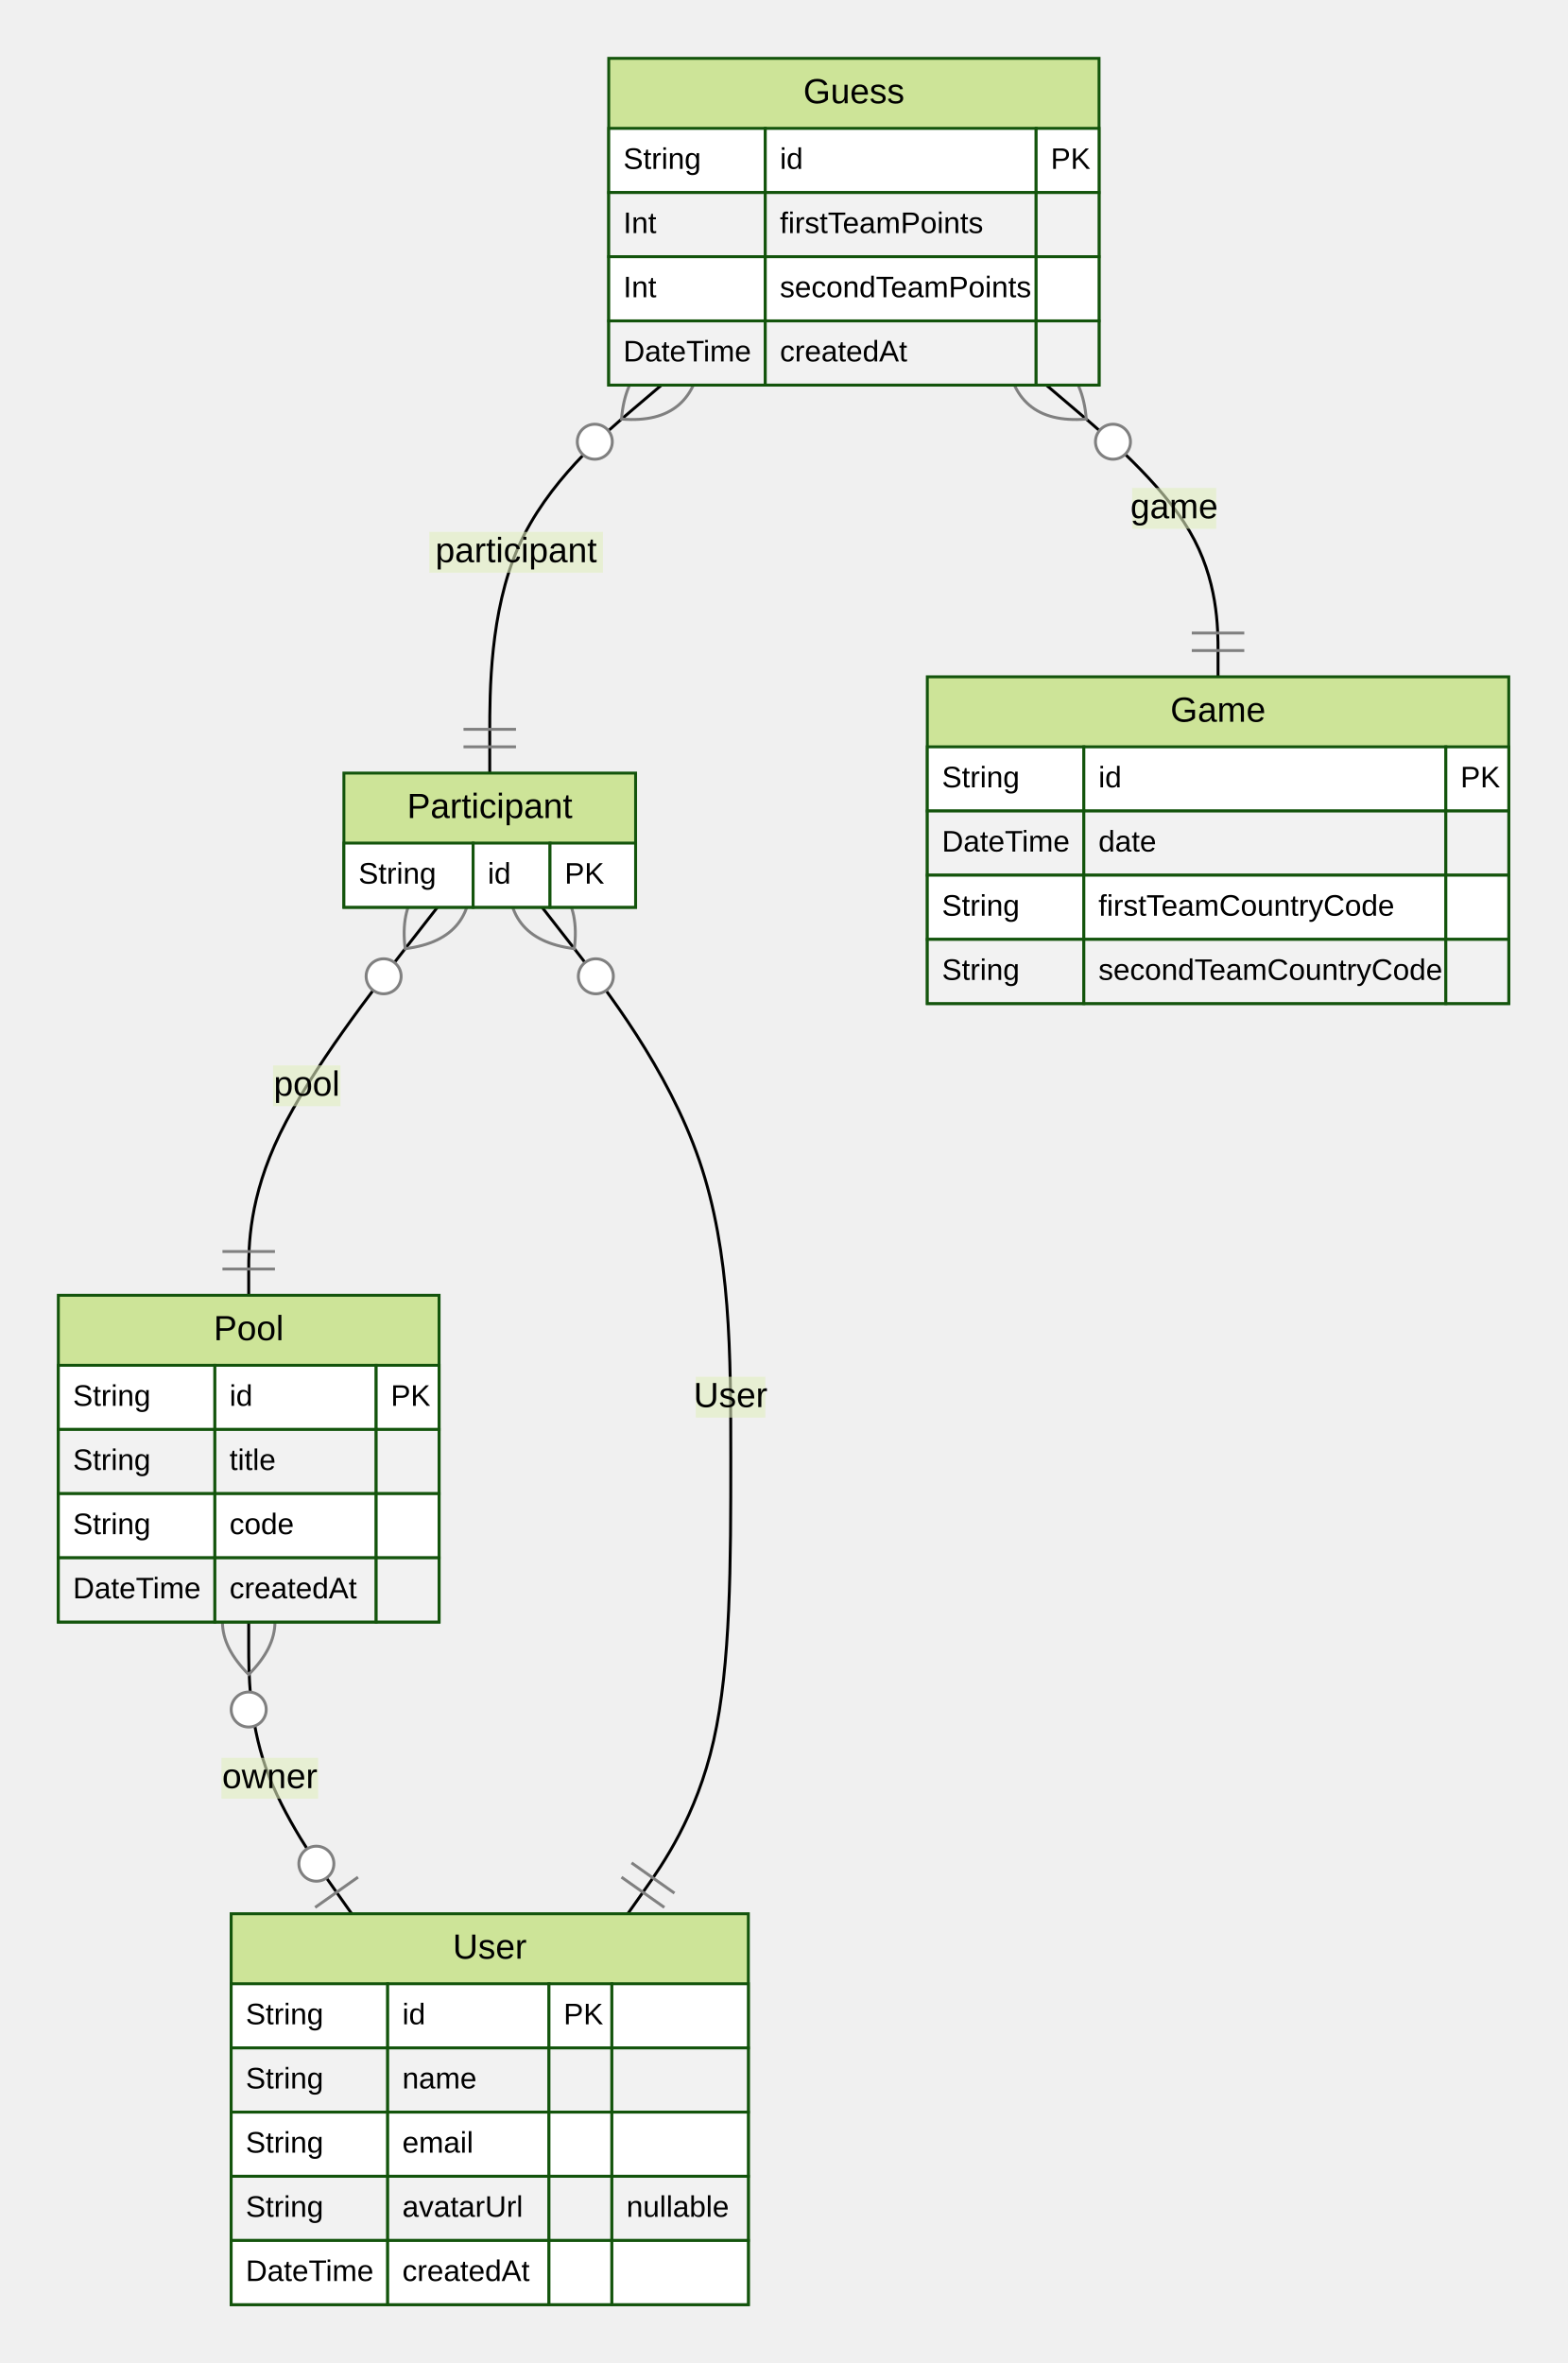
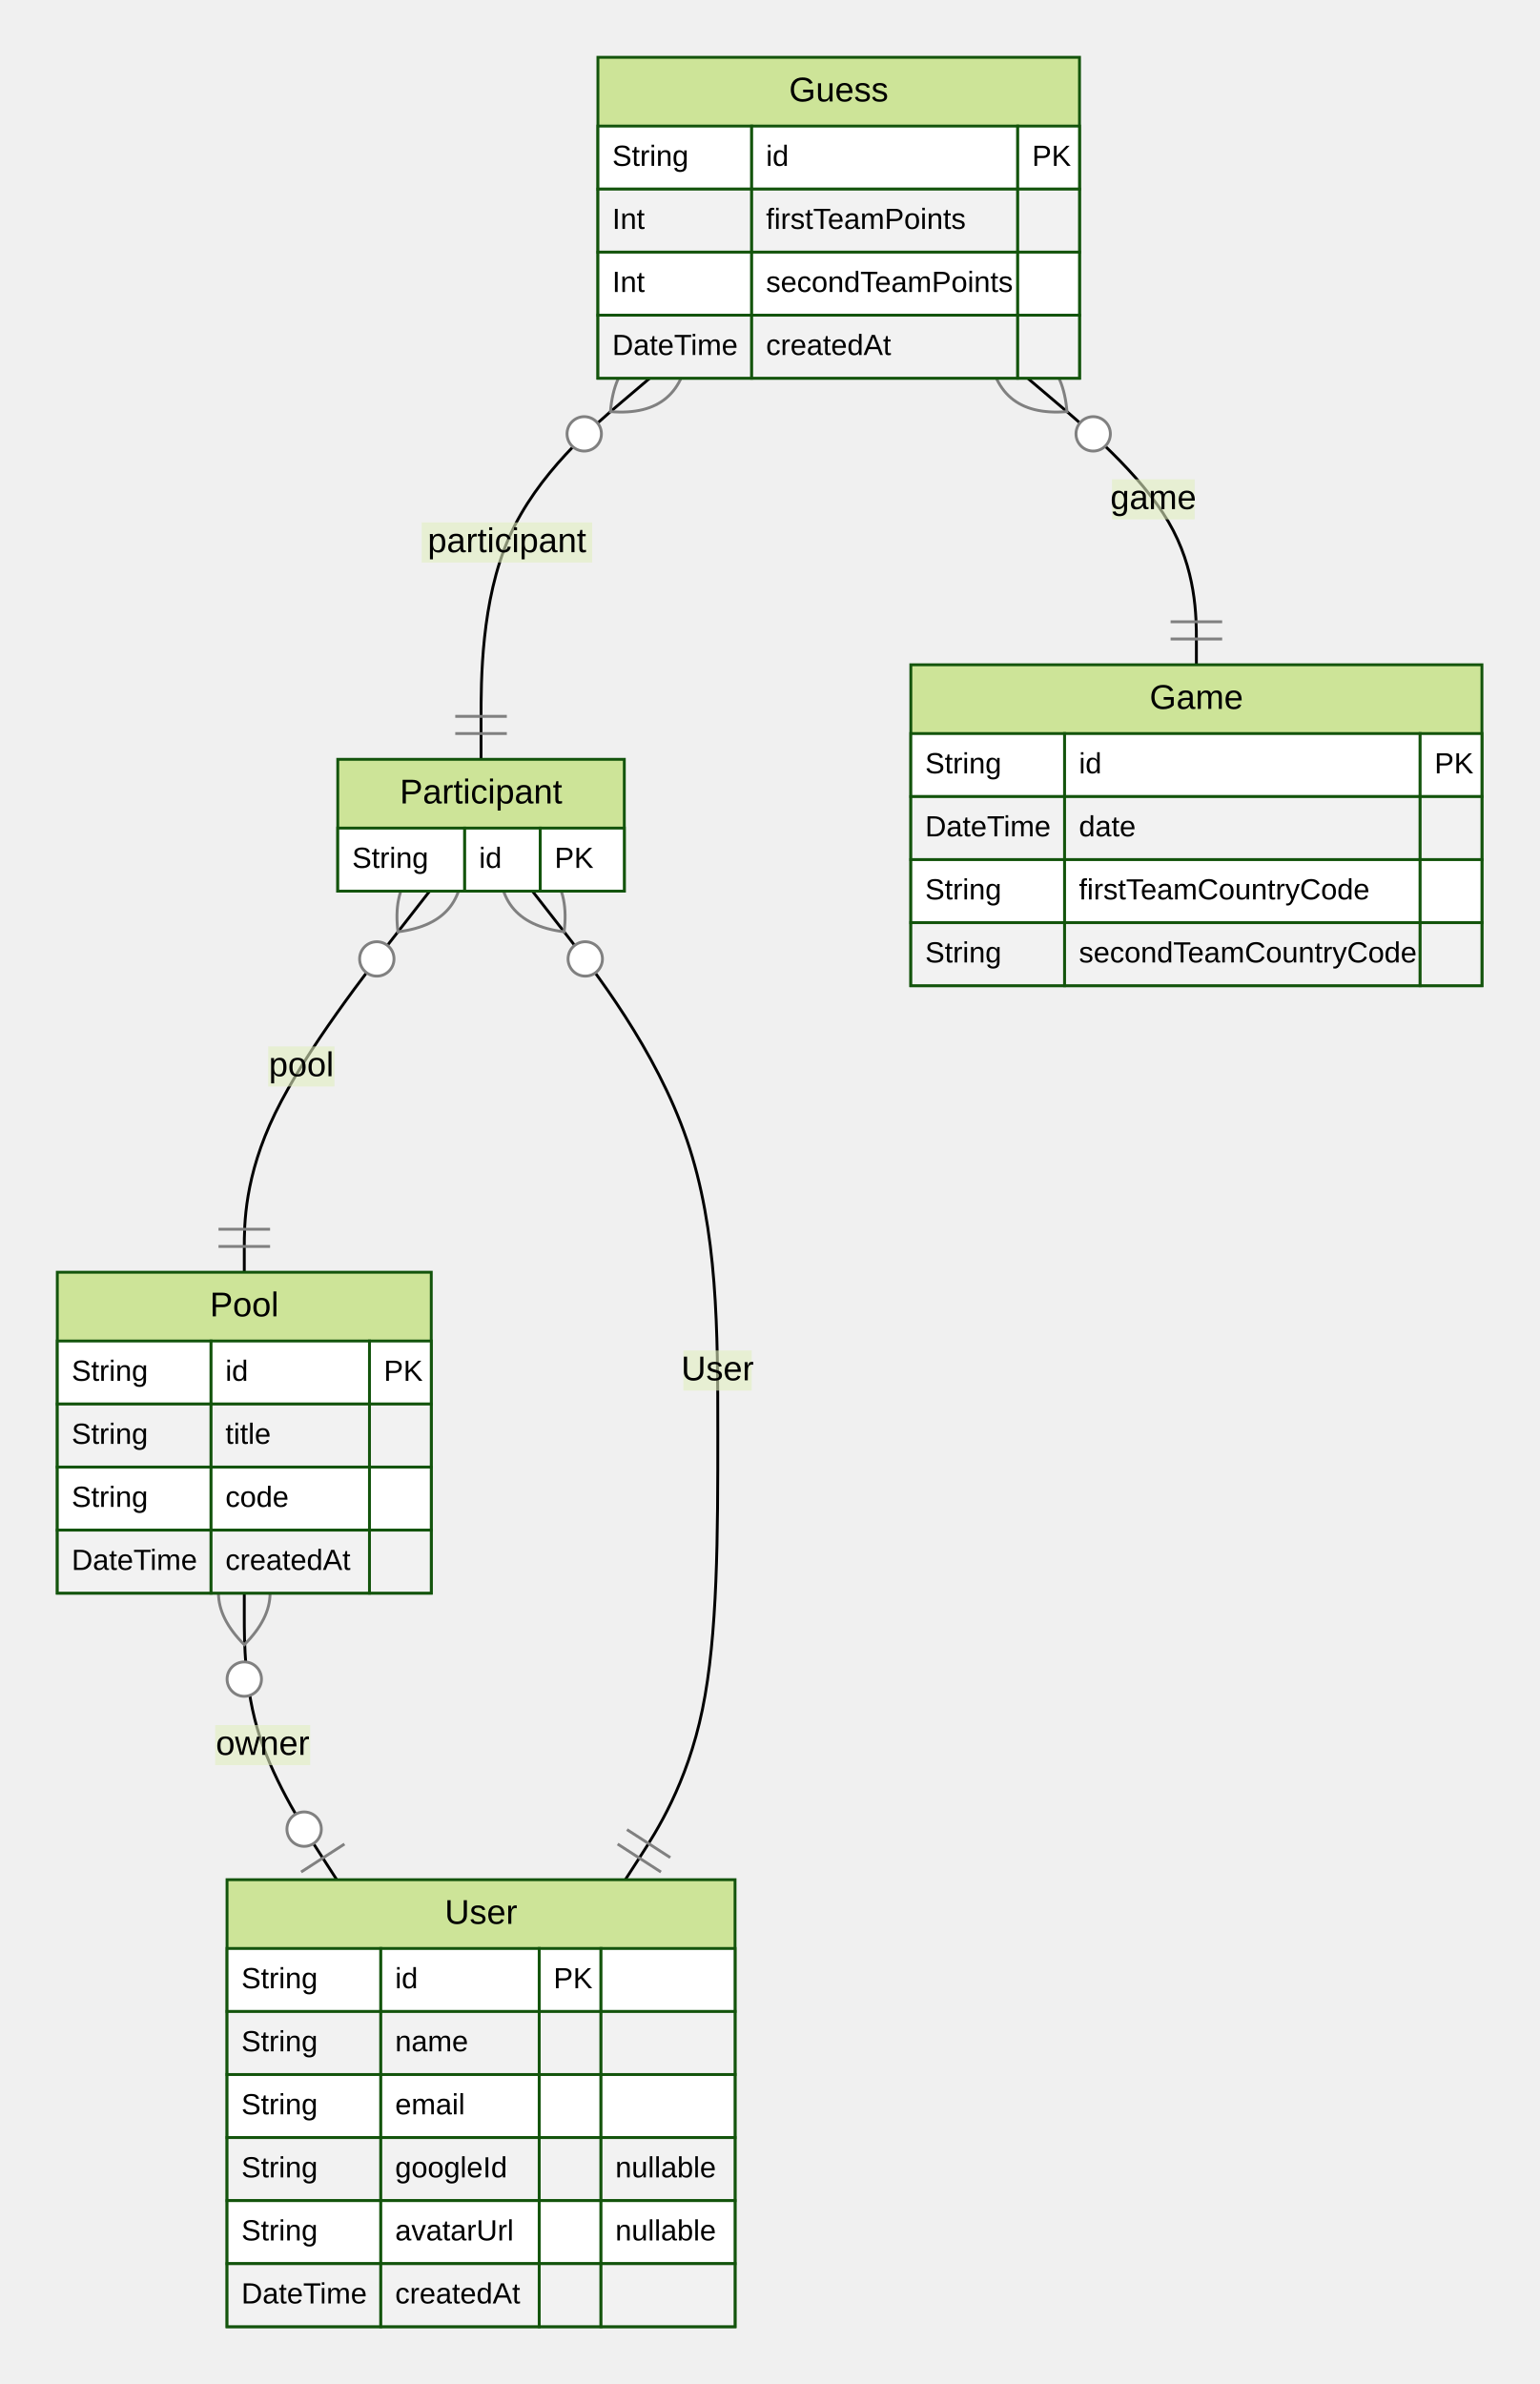
- <svg xmlns="http://www.w3.org/2000/svg" aria-labelledby="chart-title-mermaid-0 chart-desc-mermaid-0" role="img" viewBox="0 0 537.207 810" style="max-width: 537.207px; background-color: white;" width="100%" id="mermaid-0">
+ <svg xmlns="http://www.w3.org/2000/svg" aria-labelledby="chart-title-mermaid-0 chart-desc-mermaid-0" role="img" viewBox="0 0 537.207 832" style="max-width: 537.207px; background-color: white;" width="100%" id="mermaid-0">
  <style>#mermaid-0 {font-family:"trebuchet ms",verdana,arial,sans-serif;font-size:16px;fill:#000000;}#mermaid-0 .error-icon{fill:#552222;}#mermaid-0 .error-text{fill:#552222;stroke:#552222;}#mermaid-0 .edge-thickness-normal{stroke-width:2px;}#mermaid-0 .edge-thickness-thick{stroke-width:3.5px;}#mermaid-0 .edge-pattern-solid{stroke-dasharray:0;}#mermaid-0 .edge-pattern-dashed{stroke-dasharray:3;}#mermaid-0 .edge-pattern-dotted{stroke-dasharray:2;}#mermaid-0 .marker{fill:#000000;stroke:#000000;}#mermaid-0 .marker.cross{stroke:#000000;}#mermaid-0 svg{font-family:"trebuchet ms",verdana,arial,sans-serif;font-size:16px;}#mermaid-0 .entityBox{fill:#cde498;stroke:#13540c;}#mermaid-0 .attributeBoxOdd{fill:#ffffff;stroke:#13540c;}#mermaid-0 .attributeBoxEven{fill:#f2f2f2;stroke:#13540c;}#mermaid-0 .relationshipLabelBox{fill:hsl(78.158, 58.462%, 84.51%);opacity:0.7;background-color:hsl(78.158, 58.462%, 84.51%);}#mermaid-0 .relationshipLabelBox rect{opacity:0.5;}#mermaid-0 .relationshipLine{stroke:#000000;}#mermaid-0 :root{--mermaid-font-family:"trebuchet ms",verdana,arial,sans-serif;}</style>
  <g />
  <defs>
    <marker orient="auto" markerHeight="18" markerWidth="18" refY="9" refX="0" id="ONLY_ONE_START">
      <path d="M9,0 L9,18 M15,0 L15,18" fill="none" stroke="gray" />
    </marker>
  </defs>
  <defs>
    <marker orient="auto" markerHeight="18" markerWidth="18" refY="9" refX="18" id="ONLY_ONE_END">
      <path d="M3,0 L3,18 M9,0 L9,18" fill="none" stroke="gray" />
    </marker>
  </defs>
  <defs>
    <marker orient="auto" markerHeight="18" markerWidth="30" refY="9" refX="0" id="ZERO_OR_ONE_START">
      <circle r="6" cy="9" cx="21" fill="white" stroke="gray" />
      <path d="M9,0 L9,18" fill="none" stroke="gray" />
    </marker>
  </defs>
  <defs>
    <marker orient="auto" markerHeight="18" markerWidth="30" refY="9" refX="30" id="ZERO_OR_ONE_END">
      <circle r="6" cy="9" cx="9" fill="white" stroke="gray" />
      <path d="M21,0 L21,18" fill="none" stroke="gray" />
    </marker>
  </defs>
  <defs>
    <marker orient="auto" markerHeight="36" markerWidth="45" refY="18" refX="18" id="ONE_OR_MORE_START">
      <path d="M0,18 Q 18,0 36,18 Q 18,36 0,18 M42,9 L42,27" fill="none" stroke="gray" />
    </marker>
  </defs>
  <defs>
    <marker orient="auto" markerHeight="36" markerWidth="45" refY="18" refX="27" id="ONE_OR_MORE_END">
      <path d="M3,9 L3,27 M9,18 Q27,0 45,18 Q27,36 9,18" fill="none" stroke="gray" />
    </marker>
  </defs>
  <defs>
    <marker orient="auto" markerHeight="36" markerWidth="57" refY="18" refX="18" id="ZERO_OR_MORE_START">
      <circle r="6" cy="18" cx="48" fill="white" stroke="gray" />
      <path d="M0,18 Q18,0 36,18 Q18,36 0,18" fill="none" stroke="gray" />
    </marker>
  </defs>
  <defs>
    <marker orient="auto" markerHeight="36" markerWidth="57" refY="18" refX="39" id="ZERO_OR_MORE_END">
      <circle r="6" cy="18" cx="9" fill="white" stroke="gray" />
      <path d="M21,18 Q39,0 57,18 Q39,36 21,18" fill="none" stroke="gray" />
    </marker>
  </defs>
-   <path marker-start="url(#ZERO_OR_MORE_START)" marker-end="url(#ZERO_OR_ONE_END)" fill="none" stroke="gray" d="M85.258,556L85.258,564.333C85.258,572.667,85.258,589.333,91.143,606C97.028,622.667,108.799,639.333,114.684,647.667L120.569,656" class="er relationshipLine" />
-   <path marker-start="url(#ZERO_OR_MORE_START)" marker-end="url(#ONLY_ONE_END)" fill="none" stroke="gray" d="M185.816,311L196.599,324.833C207.382,338.667,228.949,366.333,239.732,397.833C250.516,429.333,250.516,464.667,250.516,500C250.516,535.333,250.516,570.667,244.63,596.667C238.745,622.667,226.975,639.333,221.089,647.667L215.204,656" class="er relationshipLine" />
+   <path marker-start="url(#ZERO_OR_MORE_START)" marker-end="url(#ZERO_OR_ONE_END)" fill="none" stroke="gray" d="M85.258,556L85.258,564.333C85.258,572.667,85.258,589.333,90.637,606C96.017,622.667,106.776,639.333,112.155,647.667L117.535,656" class="er relationshipLine" />
+   <path marker-start="url(#ZERO_OR_MORE_START)" marker-end="url(#ONLY_ONE_END)" fill="none" stroke="gray" d="M185.816,311L196.599,324.833C207.382,338.667,228.949,366.333,239.732,397.833C250.516,429.333,250.516,464.667,250.516,500C250.516,535.333,250.516,570.667,245.136,596.667C239.757,622.667,228.998,639.333,223.618,647.667L218.239,656" class="er relationshipLine" />
  <path marker-start="url(#ZERO_OR_MORE_START)" marker-end="url(#ONLY_ONE_END)" fill="none" stroke="gray" d="M149.958,311L139.174,324.833C128.391,338.667,106.824,366.333,96.041,388.5C85.258,410.667,85.258,427.333,85.258,435.667L85.258,444" class="er relationshipLine" />
  <path marker-start="url(#ZERO_OR_MORE_START)" marker-end="url(#ONLY_ONE_END)" fill="none" stroke="gray" d="M358.665,132L368.478,140.333C378.292,148.667,397.92,165.333,407.733,182C417.547,198.667,417.547,215.333,417.547,223.667L417.547,232" class="er relationshipLine" />
  <path marker-start="url(#ZERO_OR_MORE_START)" marker-end="url(#ONLY_ONE_END)" fill="none" stroke="gray" d="M226.769,132L216.955,140.333C207.141,148.667,187.514,165.333,177.7,187.5C167.887,209.667,167.887,237.333,167.887,251.167L167.887,265" class="er relationshipLine" />
  <g transform="translate(20,444 )" id="Pool">
    <rect height="112" width="130.516" y="0" x="0" stroke="gray" fill-opacity="100%" fill="honeydew" class="er entityBox" />
    <text transform="translate(65.25781,12)" style="font-family: &quot;trebuchet ms&quot;, verdana, arial, sans-serif;; font-size: 12px" text-anchor="middle" dominant-baseline="middle" y="0" x="0" id="entity-Pool" class="er entityLabel">Pool</text>
    <rect height="22" width="53.664" y="24" x="0" stroke="gray" fill-opacity="100%" fill="honeydew" class="er attributeBoxOdd" />
    <text transform="translate(5,35)" style="font-family: &quot;trebuchet ms&quot;, verdana, arial, sans-serif;; font-size: 10.2px" text-anchor="left" dominant-baseline="middle" y="0" x="0" id="entity-Pool-attr-1-type" class="er entityLabel">String</text>
    <rect height="22" width="55.289" y="24" x="53.664" stroke="gray" fill-opacity="100%" fill="honeydew" class="er attributeBoxOdd" />
    <text transform="translate(58.66406,35)" style="font-family: &quot;trebuchet ms&quot;, verdana, arial, sans-serif;; font-size: 10.2px" text-anchor="left" dominant-baseline="middle" y="0" x="0" id="entity-Pool-attr-1-name" class="er entityLabel">id</text>
    <rect height="22" width="21.562" y="24" x="108.953" stroke="gray" fill-opacity="100%" fill="honeydew" class="er attributeBoxOdd" />
    <text transform="translate(113.9531,35)" style="font-family: &quot;trebuchet ms&quot;, verdana, arial, sans-serif;; font-size: 10.2px" text-anchor="left" dominant-baseline="middle" y="0" x="0" id="entity-Pool-attr-1-key" class="er entityLabel">PK</text>
    <rect height="22" width="53.664" y="46" x="0" stroke="gray" fill-opacity="100%" fill="honeydew" class="er attributeBoxEven" />
    <text transform="translate(5,57)" style="font-family: &quot;trebuchet ms&quot;, verdana, arial, sans-serif;; font-size: 10.2px" text-anchor="left" dominant-baseline="middle" y="0" x="0" id="entity-Pool-attr-2-type" class="er entityLabel">String</text>
    <rect height="22" width="55.289" y="46" x="53.664" stroke="gray" fill-opacity="100%" fill="honeydew" class="er attributeBoxEven" />
    <text transform="translate(58.66406,57)" style="font-family: &quot;trebuchet ms&quot;, verdana, arial, sans-serif;; font-size: 10.2px" text-anchor="left" dominant-baseline="middle" y="0" x="0" id="entity-Pool-attr-2-name" class="er entityLabel">title</text>
    <rect height="22" width="21.562" y="46" x="108.953" stroke="gray" fill-opacity="100%" fill="honeydew" class="er attributeBoxEven" />
    <text transform="translate(113.9531,57)" style="font-family: &quot;trebuchet ms&quot;, verdana, arial, sans-serif;; font-size: 10.2px" text-anchor="left" dominant-baseline="middle" y="0" x="0" id="entity-Pool-attr-2-key" class="er entityLabel" />
    <rect height="22" width="53.664" y="68" x="0" stroke="gray" fill-opacity="100%" fill="honeydew" class="er attributeBoxOdd" />
    <text transform="translate(5,79)" style="font-family: &quot;trebuchet ms&quot;, verdana, arial, sans-serif;; font-size: 10.2px" text-anchor="left" dominant-baseline="middle" y="0" x="0" id="entity-Pool-attr-3-type" class="er entityLabel">String</text>
    <rect height="22" width="55.289" y="68" x="53.664" stroke="gray" fill-opacity="100%" fill="honeydew" class="er attributeBoxOdd" />
    <text transform="translate(58.66406,79)" style="font-family: &quot;trebuchet ms&quot;, verdana, arial, sans-serif;; font-size: 10.2px" text-anchor="left" dominant-baseline="middle" y="0" x="0" id="entity-Pool-attr-3-name" class="er entityLabel">code</text>
    <rect height="22" width="21.562" y="68" x="108.953" stroke="gray" fill-opacity="100%" fill="honeydew" class="er attributeBoxOdd" />
    <text transform="translate(113.9531,79)" style="font-family: &quot;trebuchet ms&quot;, verdana, arial, sans-serif;; font-size: 10.2px" text-anchor="left" dominant-baseline="middle" y="0" x="0" id="entity-Pool-attr-3-key" class="er entityLabel" />
    <rect height="22" width="53.664" y="90" x="0" stroke="gray" fill-opacity="100%" fill="honeydew" class="er attributeBoxEven" />
    <text transform="translate(5,101)" style="font-family: &quot;trebuchet ms&quot;, verdana, arial, sans-serif;; font-size: 10.2px" text-anchor="left" dominant-baseline="middle" y="0" x="0" id="entity-Pool-attr-4-type" class="er entityLabel">DateTime</text>
    <rect height="22" width="55.289" y="90" x="53.664" stroke="gray" fill-opacity="100%" fill="honeydew" class="er attributeBoxEven" />
    <text transform="translate(58.66406,101)" style="font-family: &quot;trebuchet ms&quot;, verdana, arial, sans-serif;; font-size: 10.2px" text-anchor="left" dominant-baseline="middle" y="0" x="0" id="entity-Pool-attr-4-name" class="er entityLabel">createdAt</text>
    <rect height="22" width="21.562" y="90" x="108.953" stroke="gray" fill-opacity="100%" fill="honeydew" class="er attributeBoxEven" />
    <text transform="translate(113.9531,101)" style="font-family: &quot;trebuchet ms&quot;, verdana, arial, sans-serif;; font-size: 10.2px" text-anchor="left" dominant-baseline="middle" y="0" x="0" id="entity-Pool-attr-4-key" class="er entityLabel" />
  </g>
  <g transform="translate(117.8867,265 )" id="Participant">
    <rect height="46" width="100" y="0" x="0" stroke="gray" fill-opacity="100%" fill="honeydew" class="er entityBox" />
    <text transform="translate(50,12)" style="font-family: &quot;trebuchet ms&quot;, verdana, arial, sans-serif;; font-size: 12px" text-anchor="middle" dominant-baseline="middle" y="0" x="0" id="entity-Participant" class="er entityLabel">Participant</text>
    <rect height="22" width="44.297" y="24" x="0" stroke="gray" fill-opacity="100%" fill="honeydew" class="er attributeBoxOdd" />
    <text transform="translate(5,35)" style="font-family: &quot;trebuchet ms&quot;, verdana, arial, sans-serif;; font-size: 10.2px" text-anchor="left" dominant-baseline="middle" y="0" x="0" id="entity-Participant-attr-1-type" class="er entityLabel">String</text>
    <rect height="22" width="26.367" y="24" x="44.297" stroke="gray" fill-opacity="100%" fill="honeydew" class="er attributeBoxOdd" />
    <text transform="translate(49.29688,35)" style="font-family: &quot;trebuchet ms&quot;, verdana, arial, sans-serif;; font-size: 10.2px" text-anchor="left" dominant-baseline="middle" y="0" x="0" id="entity-Participant-attr-1-name" class="er entityLabel">id</text>
    <rect height="22" width="29.336" y="24" x="70.664" stroke="gray" fill-opacity="100%" fill="honeydew" class="er attributeBoxOdd" />
    <text transform="translate(75.66406,35)" style="font-family: &quot;trebuchet ms&quot;, verdana, arial, sans-serif;; font-size: 10.2px" text-anchor="left" dominant-baseline="middle" y="0" x="0" id="entity-Participant-attr-1-key" class="er entityLabel">PK</text>
  </g>
  <g transform="translate(79.23828,656 )" id="User">
-     <rect height="134" width="177.297" y="0" x="0" stroke="gray" fill-opacity="100%" fill="honeydew" class="er entityBox" />
+     <rect height="156" width="177.297" y="0" x="0" stroke="gray" fill-opacity="100%" fill="honeydew" class="er entityBox" />
    <text transform="translate(88.64844,12)" style="font-family: &quot;trebuchet ms&quot;, verdana, arial, sans-serif;; font-size: 12px" text-anchor="middle" dominant-baseline="middle" y="0" x="0" id="entity-User" class="er entityLabel">User</text>
    <rect height="22" width="53.664" y="24" x="0" stroke="gray" fill-opacity="100%" fill="honeydew" class="er attributeBoxOdd" />
    <text transform="translate(5,35)" style="font-family: &quot;trebuchet ms&quot;, verdana, arial, sans-serif;; font-size: 10.2px" text-anchor="left" dominant-baseline="middle" y="0" x="0" id="entity-User-attr-1-type" class="er entityLabel">String</text>
    <rect height="22" width="55.289" y="24" x="53.664" stroke="gray" fill-opacity="100%" fill="honeydew" class="er attributeBoxOdd" />
    <text transform="translate(58.66406,35)" style="font-family: &quot;trebuchet ms&quot;, verdana, arial, sans-serif;; font-size: 10.2px" text-anchor="left" dominant-baseline="middle" y="0" x="0" id="entity-User-attr-1-name" class="er entityLabel">id</text>
    <rect height="22" width="21.562" y="24" x="108.953" stroke="gray" fill-opacity="100%" fill="honeydew" class="er attributeBoxOdd" />
    <text transform="translate(113.9531,35)" style="font-family: &quot;trebuchet ms&quot;, verdana, arial, sans-serif;; font-size: 10.2px" text-anchor="left" dominant-baseline="middle" y="0" x="0" id="entity-User-attr-1-key" class="er entityLabel">PK</text>
    <rect height="22" width="46.781" y="24" x="130.516" stroke="gray" fill-opacity="100%" fill="honeydew" class="er attributeBoxOdd" />
    <text transform="translate(135.5156,35)" style="font-family: &quot;trebuchet ms&quot;, verdana, arial, sans-serif;; font-size: 10.2px" text-anchor="left" dominant-baseline="middle" y="0" x="0" id="entity-User-attr-1-comment" class="er entityLabel" />
    <rect height="22" width="53.664" y="46" x="0" stroke="gray" fill-opacity="100%" fill="honeydew" class="er attributeBoxEven" />
    <text transform="translate(5,57)" style="font-family: &quot;trebuchet ms&quot;, verdana, arial, sans-serif;; font-size: 10.2px" text-anchor="left" dominant-baseline="middle" y="0" x="0" id="entity-User-attr-2-type" class="er entityLabel">String</text>
    <rect height="22" width="55.289" y="46" x="53.664" stroke="gray" fill-opacity="100%" fill="honeydew" class="er attributeBoxEven" />
    <text transform="translate(58.66406,57)" style="font-family: &quot;trebuchet ms&quot;, verdana, arial, sans-serif;; font-size: 10.2px" text-anchor="left" dominant-baseline="middle" y="0" x="0" id="entity-User-attr-2-name" class="er entityLabel">name</text>
    <rect height="22" width="21.562" y="46" x="108.953" stroke="gray" fill-opacity="100%" fill="honeydew" class="er attributeBoxEven" />
    <text transform="translate(113.9531,57)" style="font-family: &quot;trebuchet ms&quot;, verdana, arial, sans-serif;; font-size: 10.2px" text-anchor="left" dominant-baseline="middle" y="0" x="0" id="entity-User-attr-2-key" class="er entityLabel" />
    <rect height="22" width="46.781" y="46" x="130.516" stroke="gray" fill-opacity="100%" fill="honeydew" class="er attributeBoxEven" />
    <text transform="translate(135.5156,57)" style="font-family: &quot;trebuchet ms&quot;, verdana, arial, sans-serif;; font-size: 10.2px" text-anchor="left" dominant-baseline="middle" y="0" x="0" id="entity-User-attr-2-comment" class="er entityLabel" />
    <rect height="22" width="53.664" y="68" x="0" stroke="gray" fill-opacity="100%" fill="honeydew" class="er attributeBoxOdd" />
    <text transform="translate(5,79)" style="font-family: &quot;trebuchet ms&quot;, verdana, arial, sans-serif;; font-size: 10.2px" text-anchor="left" dominant-baseline="middle" y="0" x="0" id="entity-User-attr-3-type" class="er entityLabel">String</text>
    <rect height="22" width="55.289" y="68" x="53.664" stroke="gray" fill-opacity="100%" fill="honeydew" class="er attributeBoxOdd" />
    <text transform="translate(58.66406,79)" style="font-family: &quot;trebuchet ms&quot;, verdana, arial, sans-serif;; font-size: 10.2px" text-anchor="left" dominant-baseline="middle" y="0" x="0" id="entity-User-attr-3-name" class="er entityLabel">email</text>
    <rect height="22" width="21.562" y="68" x="108.953" stroke="gray" fill-opacity="100%" fill="honeydew" class="er attributeBoxOdd" />
    <text transform="translate(113.9531,79)" style="font-family: &quot;trebuchet ms&quot;, verdana, arial, sans-serif;; font-size: 10.2px" text-anchor="left" dominant-baseline="middle" y="0" x="0" id="entity-User-attr-3-key" class="er entityLabel" />
    <rect height="22" width="46.781" y="68" x="130.516" stroke="gray" fill-opacity="100%" fill="honeydew" class="er attributeBoxOdd" />
    <text transform="translate(135.5156,79)" style="font-family: &quot;trebuchet ms&quot;, verdana, arial, sans-serif;; font-size: 10.2px" text-anchor="left" dominant-baseline="middle" y="0" x="0" id="entity-User-attr-3-comment" class="er entityLabel" />
    <rect height="22" width="53.664" y="90" x="0" stroke="gray" fill-opacity="100%" fill="honeydew" class="er attributeBoxEven" />
    <text transform="translate(5,101)" style="font-family: &quot;trebuchet ms&quot;, verdana, arial, sans-serif;; font-size: 10.2px" text-anchor="left" dominant-baseline="middle" y="0" x="0" id="entity-User-attr-4-type" class="er entityLabel">String</text>
    <rect height="22" width="55.289" y="90" x="53.664" stroke="gray" fill-opacity="100%" fill="honeydew" class="er attributeBoxEven" />
-     <text transform="translate(58.66406,101)" style="font-family: &quot;trebuchet ms&quot;, verdana, arial, sans-serif;; font-size: 10.2px" text-anchor="left" dominant-baseline="middle" y="0" x="0" id="entity-User-attr-4-name" class="er entityLabel">avatarUrl</text>
+     <text transform="translate(58.66406,101)" style="font-family: &quot;trebuchet ms&quot;, verdana, arial, sans-serif;; font-size: 10.2px" text-anchor="left" dominant-baseline="middle" y="0" x="0" id="entity-User-attr-4-name" class="er entityLabel">googleId</text>
    <rect height="22" width="21.562" y="90" x="108.953" stroke="gray" fill-opacity="100%" fill="honeydew" class="er attributeBoxEven" />
    <text transform="translate(113.9531,101)" style="font-family: &quot;trebuchet ms&quot;, verdana, arial, sans-serif;; font-size: 10.2px" text-anchor="left" dominant-baseline="middle" y="0" x="0" id="entity-User-attr-4-key" class="er entityLabel" />
    <rect height="22" width="46.781" y="90" x="130.516" stroke="gray" fill-opacity="100%" fill="honeydew" class="er attributeBoxEven" />
    <text transform="translate(135.5156,101)" style="font-family: &quot;trebuchet ms&quot;, verdana, arial, sans-serif;; font-size: 10.2px" text-anchor="left" dominant-baseline="middle" y="0" x="0" id="entity-User-attr-4-comment" class="er entityLabel">nullable</text>
    <rect height="22" width="53.664" y="112" x="0" stroke="gray" fill-opacity="100%" fill="honeydew" class="er attributeBoxOdd" />
-     <text transform="translate(5,123)" style="font-family: &quot;trebuchet ms&quot;, verdana, arial, sans-serif;; font-size: 10.2px" text-anchor="left" dominant-baseline="middle" y="0" x="0" id="entity-User-attr-5-type" class="er entityLabel">DateTime</text>
+     <text transform="translate(5,123)" style="font-family: &quot;trebuchet ms&quot;, verdana, arial, sans-serif;; font-size: 10.2px" text-anchor="left" dominant-baseline="middle" y="0" x="0" id="entity-User-attr-5-type" class="er entityLabel">String</text>
    <rect height="22" width="55.289" y="112" x="53.664" stroke="gray" fill-opacity="100%" fill="honeydew" class="er attributeBoxOdd" />
-     <text transform="translate(58.66406,123)" style="font-family: &quot;trebuchet ms&quot;, verdana, arial, sans-serif;; font-size: 10.2px" text-anchor="left" dominant-baseline="middle" y="0" x="0" id="entity-User-attr-5-name" class="er entityLabel">createdAt</text>
+     <text transform="translate(58.66406,123)" style="font-family: &quot;trebuchet ms&quot;, verdana, arial, sans-serif;; font-size: 10.2px" text-anchor="left" dominant-baseline="middle" y="0" x="0" id="entity-User-attr-5-name" class="er entityLabel">avatarUrl</text>
    <rect height="22" width="21.562" y="112" x="108.953" stroke="gray" fill-opacity="100%" fill="honeydew" class="er attributeBoxOdd" />
    <text transform="translate(113.9531,123)" style="font-family: &quot;trebuchet ms&quot;, verdana, arial, sans-serif;; font-size: 10.2px" text-anchor="left" dominant-baseline="middle" y="0" x="0" id="entity-User-attr-5-key" class="er entityLabel" />
    <rect height="22" width="46.781" y="112" x="130.516" stroke="gray" fill-opacity="100%" fill="honeydew" class="er attributeBoxOdd" />
-     <text transform="translate(135.5156,123)" style="font-family: &quot;trebuchet ms&quot;, verdana, arial, sans-serif;; font-size: 10.2px" text-anchor="left" dominant-baseline="middle" y="0" x="0" id="entity-User-attr-5-comment" class="er entityLabel" />
+     <text transform="translate(135.5156,123)" style="font-family: &quot;trebuchet ms&quot;, verdana, arial, sans-serif;; font-size: 10.2px" text-anchor="left" dominant-baseline="middle" y="0" x="0" id="entity-User-attr-5-comment" class="er entityLabel">nullable</text>
+     <rect height="22" width="53.664" y="134" x="0" stroke="gray" fill-opacity="100%" fill="honeydew" class="er attributeBoxEven" />
+     <text transform="translate(5,145)" style="font-family: &quot;trebuchet ms&quot;, verdana, arial, sans-serif;; font-size: 10.2px" text-anchor="left" dominant-baseline="middle" y="0" x="0" id="entity-User-attr-6-type" class="er entityLabel">DateTime</text>
+     <rect height="22" width="55.289" y="134" x="53.664" stroke="gray" fill-opacity="100%" fill="honeydew" class="er attributeBoxEven" />
+     <text transform="translate(58.66406,145)" style="font-family: &quot;trebuchet ms&quot;, verdana, arial, sans-serif;; font-size: 10.2px" text-anchor="left" dominant-baseline="middle" y="0" x="0" id="entity-User-attr-6-name" class="er entityLabel">createdAt</text>
+     <rect height="22" width="21.562" y="134" x="108.953" stroke="gray" fill-opacity="100%" fill="honeydew" class="er attributeBoxEven" />
+     <text transform="translate(113.9531,145)" style="font-family: &quot;trebuchet ms&quot;, verdana, arial, sans-serif;; font-size: 10.2px" text-anchor="left" dominant-baseline="middle" y="0" x="0" id="entity-User-attr-6-key" class="er entityLabel" />
+     <rect height="22" width="46.781" y="134" x="130.516" stroke="gray" fill-opacity="100%" fill="honeydew" class="er attributeBoxEven" />
+     <text transform="translate(135.5156,145)" style="font-family: &quot;trebuchet ms&quot;, verdana, arial, sans-serif;; font-size: 10.2px" text-anchor="left" dominant-baseline="middle" y="0" x="0" id="entity-User-attr-6-comment" class="er entityLabel" />
  </g>
  <g transform="translate(317.8867,232 )" id="Game">
    <rect height="112" width="199.32" y="0" x="0" stroke="gray" fill-opacity="100%" fill="honeydew" class="er entityBox" />
    <text transform="translate(99.66016,12)" style="font-family: &quot;trebuchet ms&quot;, verdana, arial, sans-serif;; font-size: 12px" text-anchor="middle" dominant-baseline="middle" y="0" x="0" id="entity-Game" class="er entityLabel">Game</text>
    <rect height="22" width="53.664" y="24" x="0" stroke="gray" fill-opacity="100%" fill="honeydew" class="er attributeBoxOdd" />
    <text transform="translate(5,35)" style="font-family: &quot;trebuchet ms&quot;, verdana, arial, sans-serif;; font-size: 10.2px" text-anchor="left" dominant-baseline="middle" y="0" x="0" id="entity-Game-attr-1-type" class="er entityLabel">String</text>
    <rect height="22" width="124.094" y="24" x="53.664" stroke="gray" fill-opacity="100%" fill="honeydew" class="er attributeBoxOdd" />
    <text transform="translate(58.66406,35)" style="font-family: &quot;trebuchet ms&quot;, verdana, arial, sans-serif;; font-size: 10.2px" text-anchor="left" dominant-baseline="middle" y="0" x="0" id="entity-Game-attr-1-name" class="er entityLabel">id</text>
    <rect height="22" width="21.562" y="24" x="177.758" stroke="gray" fill-opacity="100%" fill="honeydew" class="er attributeBoxOdd" />
    <text transform="translate(182.7578,35)" style="font-family: &quot;trebuchet ms&quot;, verdana, arial, sans-serif;; font-size: 10.2px" text-anchor="left" dominant-baseline="middle" y="0" x="0" id="entity-Game-attr-1-key" class="er entityLabel">PK</text>
    <rect height="22" width="53.664" y="46" x="0" stroke="gray" fill-opacity="100%" fill="honeydew" class="er attributeBoxEven" />
    <text transform="translate(5,57)" style="font-family: &quot;trebuchet ms&quot;, verdana, arial, sans-serif;; font-size: 10.2px" text-anchor="left" dominant-baseline="middle" y="0" x="0" id="entity-Game-attr-2-type" class="er entityLabel">DateTime</text>
    <rect height="22" width="124.094" y="46" x="53.664" stroke="gray" fill-opacity="100%" fill="honeydew" class="er attributeBoxEven" />
    <text transform="translate(58.66406,57)" style="font-family: &quot;trebuchet ms&quot;, verdana, arial, sans-serif;; font-size: 10.2px" text-anchor="left" dominant-baseline="middle" y="0" x="0" id="entity-Game-attr-2-name" class="er entityLabel">date</text>
    <rect height="22" width="21.562" y="46" x="177.758" stroke="gray" fill-opacity="100%" fill="honeydew" class="er attributeBoxEven" />
    <text transform="translate(182.7578,57)" style="font-family: &quot;trebuchet ms&quot;, verdana, arial, sans-serif;; font-size: 10.2px" text-anchor="left" dominant-baseline="middle" y="0" x="0" id="entity-Game-attr-2-key" class="er entityLabel" />
    <rect height="22" width="53.664" y="68" x="0" stroke="gray" fill-opacity="100%" fill="honeydew" class="er attributeBoxOdd" />
    <text transform="translate(5,79)" style="font-family: &quot;trebuchet ms&quot;, verdana, arial, sans-serif;; font-size: 10.2px" text-anchor="left" dominant-baseline="middle" y="0" x="0" id="entity-Game-attr-3-type" class="er entityLabel">String</text>
    <rect height="22" width="124.094" y="68" x="53.664" stroke="gray" fill-opacity="100%" fill="honeydew" class="er attributeBoxOdd" />
    <text transform="translate(58.66406,79)" style="font-family: &quot;trebuchet ms&quot;, verdana, arial, sans-serif;; font-size: 10.2px" text-anchor="left" dominant-baseline="middle" y="0" x="0" id="entity-Game-attr-3-name" class="er entityLabel">firstTeamCountryCode</text>
    <rect height="22" width="21.562" y="68" x="177.758" stroke="gray" fill-opacity="100%" fill="honeydew" class="er attributeBoxOdd" />
    <text transform="translate(182.7578,79)" style="font-family: &quot;trebuchet ms&quot;, verdana, arial, sans-serif;; font-size: 10.2px" text-anchor="left" dominant-baseline="middle" y="0" x="0" id="entity-Game-attr-3-key" class="er entityLabel" />
    <rect height="22" width="53.664" y="90" x="0" stroke="gray" fill-opacity="100%" fill="honeydew" class="er attributeBoxEven" />
    <text transform="translate(5,101)" style="font-family: &quot;trebuchet ms&quot;, verdana, arial, sans-serif;; font-size: 10.2px" text-anchor="left" dominant-baseline="middle" y="0" x="0" id="entity-Game-attr-4-type" class="er entityLabel">String</text>
    <rect height="22" width="124.094" y="90" x="53.664" stroke="gray" fill-opacity="100%" fill="honeydew" class="er attributeBoxEven" />
    <text transform="translate(58.66406,101)" style="font-family: &quot;trebuchet ms&quot;, verdana, arial, sans-serif;; font-size: 10.2px" text-anchor="left" dominant-baseline="middle" y="0" x="0" id="entity-Game-attr-4-name" class="er entityLabel">secondTeamCountryCode</text>
    <rect height="22" width="21.562" y="90" x="177.758" stroke="gray" fill-opacity="100%" fill="honeydew" class="er attributeBoxEven" />
    <text transform="translate(182.7578,101)" style="font-family: &quot;trebuchet ms&quot;, verdana, arial, sans-serif;; font-size: 10.2px" text-anchor="left" dominant-baseline="middle" y="0" x="0" id="entity-Game-attr-4-key" class="er entityLabel" />
  </g>
  <g transform="translate(208.6777,20 )" id="Guess">
    <rect height="112" width="168.078" y="0" x="0" stroke="gray" fill-opacity="100%" fill="honeydew" class="er entityBox" />
    <text transform="translate(84.03906,12)" style="font-family: &quot;trebuchet ms&quot;, verdana, arial, sans-serif;; font-size: 12px" text-anchor="middle" dominant-baseline="middle" y="0" x="0" id="entity-Guess" class="er entityLabel">Guess</text>
    <rect height="22" width="53.664" y="24" x="0" stroke="gray" fill-opacity="100%" fill="honeydew" class="er attributeBoxOdd" />
    <text transform="translate(5,35)" style="font-family: &quot;trebuchet ms&quot;, verdana, arial, sans-serif;; font-size: 10.2px" text-anchor="left" dominant-baseline="middle" y="0" x="0" id="entity-Guess-attr-1-type" class="er entityLabel">String</text>
    <rect height="22" width="92.852" y="24" x="53.664" stroke="gray" fill-opacity="100%" fill="honeydew" class="er attributeBoxOdd" />
    <text transform="translate(58.66406,35)" style="font-family: &quot;trebuchet ms&quot;, verdana, arial, sans-serif;; font-size: 10.2px" text-anchor="left" dominant-baseline="middle" y="0" x="0" id="entity-Guess-attr-1-name" class="er entityLabel">id</text>
    <rect height="22" width="21.562" y="24" x="146.516" stroke="gray" fill-opacity="100%" fill="honeydew" class="er attributeBoxOdd" />
    <text transform="translate(151.5156,35)" style="font-family: &quot;trebuchet ms&quot;, verdana, arial, sans-serif;; font-size: 10.2px" text-anchor="left" dominant-baseline="middle" y="0" x="0" id="entity-Guess-attr-1-key" class="er entityLabel">PK</text>
    <rect height="22" width="53.664" y="46" x="0" stroke="gray" fill-opacity="100%" fill="honeydew" class="er attributeBoxEven" />
    <text transform="translate(5,57)" style="font-family: &quot;trebuchet ms&quot;, verdana, arial, sans-serif;; font-size: 10.2px" text-anchor="left" dominant-baseline="middle" y="0" x="0" id="entity-Guess-attr-2-type" class="er entityLabel">Int</text>
    <rect height="22" width="92.852" y="46" x="53.664" stroke="gray" fill-opacity="100%" fill="honeydew" class="er attributeBoxEven" />
    <text transform="translate(58.66406,57)" style="font-family: &quot;trebuchet ms&quot;, verdana, arial, sans-serif;; font-size: 10.2px" text-anchor="left" dominant-baseline="middle" y="0" x="0" id="entity-Guess-attr-2-name" class="er entityLabel">firstTeamPoints</text>
    <rect height="22" width="21.562" y="46" x="146.516" stroke="gray" fill-opacity="100%" fill="honeydew" class="er attributeBoxEven" />
    <text transform="translate(151.5156,57)" style="font-family: &quot;trebuchet ms&quot;, verdana, arial, sans-serif;; font-size: 10.2px" text-anchor="left" dominant-baseline="middle" y="0" x="0" id="entity-Guess-attr-2-key" class="er entityLabel" />
    <rect height="22" width="53.664" y="68" x="0" stroke="gray" fill-opacity="100%" fill="honeydew" class="er attributeBoxOdd" />
    <text transform="translate(5,79)" style="font-family: &quot;trebuchet ms&quot;, verdana, arial, sans-serif;; font-size: 10.2px" text-anchor="left" dominant-baseline="middle" y="0" x="0" id="entity-Guess-attr-3-type" class="er entityLabel">Int</text>
    <rect height="22" width="92.852" y="68" x="53.664" stroke="gray" fill-opacity="100%" fill="honeydew" class="er attributeBoxOdd" />
    <text transform="translate(58.66406,79)" style="font-family: &quot;trebuchet ms&quot;, verdana, arial, sans-serif;; font-size: 10.2px" text-anchor="left" dominant-baseline="middle" y="0" x="0" id="entity-Guess-attr-3-name" class="er entityLabel">secondTeamPoints</text>
    <rect height="22" width="21.562" y="68" x="146.516" stroke="gray" fill-opacity="100%" fill="honeydew" class="er attributeBoxOdd" />
    <text transform="translate(151.5156,79)" style="font-family: &quot;trebuchet ms&quot;, verdana, arial, sans-serif;; font-size: 10.2px" text-anchor="left" dominant-baseline="middle" y="0" x="0" id="entity-Guess-attr-3-key" class="er entityLabel" />
    <rect height="22" width="53.664" y="90" x="0" stroke="gray" fill-opacity="100%" fill="honeydew" class="er attributeBoxEven" />
    <text transform="translate(5,101)" style="font-family: &quot;trebuchet ms&quot;, verdana, arial, sans-serif;; font-size: 10.2px" text-anchor="left" dominant-baseline="middle" y="0" x="0" id="entity-Guess-attr-4-type" class="er entityLabel">DateTime</text>
    <rect height="22" width="92.852" y="90" x="53.664" stroke="gray" fill-opacity="100%" fill="honeydew" class="er attributeBoxEven" />
    <text transform="translate(58.66406,101)" style="font-family: &quot;trebuchet ms&quot;, verdana, arial, sans-serif;; font-size: 10.2px" text-anchor="left" dominant-baseline="middle" y="0" x="0" id="entity-Guess-attr-4-name" class="er entityLabel">createdAt</text>
    <rect height="22" width="21.562" y="90" x="146.516" stroke="gray" fill-opacity="100%" fill="honeydew" class="er attributeBoxEven" />
    <text transform="translate(151.5156,101)" style="font-family: &quot;trebuchet ms&quot;, verdana, arial, sans-serif;; font-size: 10.2px" text-anchor="left" dominant-baseline="middle" y="0" x="0" id="entity-Guess-attr-4-key" class="er entityLabel" />
  </g>
-   <rect fill-opacity="85%" fill="white" height="14" width="33.141" y="602.546" x="75.911" class="er relationshipLabelBox" />
-   <text style="font-family: &quot;trebuchet ms&quot;, verdana, arial, sans-serif;; font-size: 12px" dominant-baseline="middle" text-anchor="middle" y="609.546" x="92.481" id="rel1" class="er relationshipLabel">owner</text>
-   <rect fill-opacity="85%" fill="white" height="14" width="23.852" y="471.925" x="238.504" class="er relationshipLabelBox" />
-   <text style="font-family: &quot;trebuchet ms&quot;, verdana, arial, sans-serif;; font-size: 12px" dominant-baseline="middle" text-anchor="middle" y="478.925" x="250.43" id="rel2" class="er relationshipLabel">User</text>
+   <rect fill-opacity="85%" fill="white" height="14" width="33.141" y="602.037" x="75.105" class="er relationshipLabelBox" />
+   <text style="font-family: &quot;trebuchet ms&quot;, verdana, arial, sans-serif;; font-size: 12px" dominant-baseline="middle" text-anchor="middle" y="609.037" x="91.676" id="rel1" class="er relationshipLabel">owner</text>
+   <rect fill-opacity="85%" fill="white" height="14" width="23.852" y="471.319" x="238.497" class="er relationshipLabelBox" />
+   <text style="font-family: &quot;trebuchet ms&quot;, verdana, arial, sans-serif;; font-size: 12px" dominant-baseline="middle" text-anchor="middle" y="478.319" x="250.423" id="rel2" class="er relationshipLabel">User</text>
  <rect fill-opacity="85%" fill="white" height="14" width="23.109" y="365.194" x="93.607" class="er relationshipLabelBox" />
  <text style="font-family: &quot;trebuchet ms&quot;, verdana, arial, sans-serif;; font-size: 12px" dominant-baseline="middle" text-anchor="middle" y="372.194" x="105.162" id="rel3" class="er relationshipLabel">pool</text>
  <rect fill-opacity="85%" fill="white" height="14" width="28.836" y="167.262" x="388.103" class="er relationshipLabelBox" />
  <text style="font-family: &quot;trebuchet ms&quot;, verdana, arial, sans-serif;; font-size: 12px" dominant-baseline="middle" text-anchor="middle" y="174.262" x="402.521" id="rel4" class="er relationshipLabel">game</text>
  <rect fill-opacity="85%" fill="white" height="14" width="59.508" y="182.313" x="147.17" class="er relationshipLabelBox" />
  <text style="font-family: &quot;trebuchet ms&quot;, verdana, arial, sans-serif;; font-size: 12px" dominant-baseline="middle" text-anchor="middle" y="189.313" x="176.924" id="rel5" class="er relationshipLabel">participant</text>
</svg>
